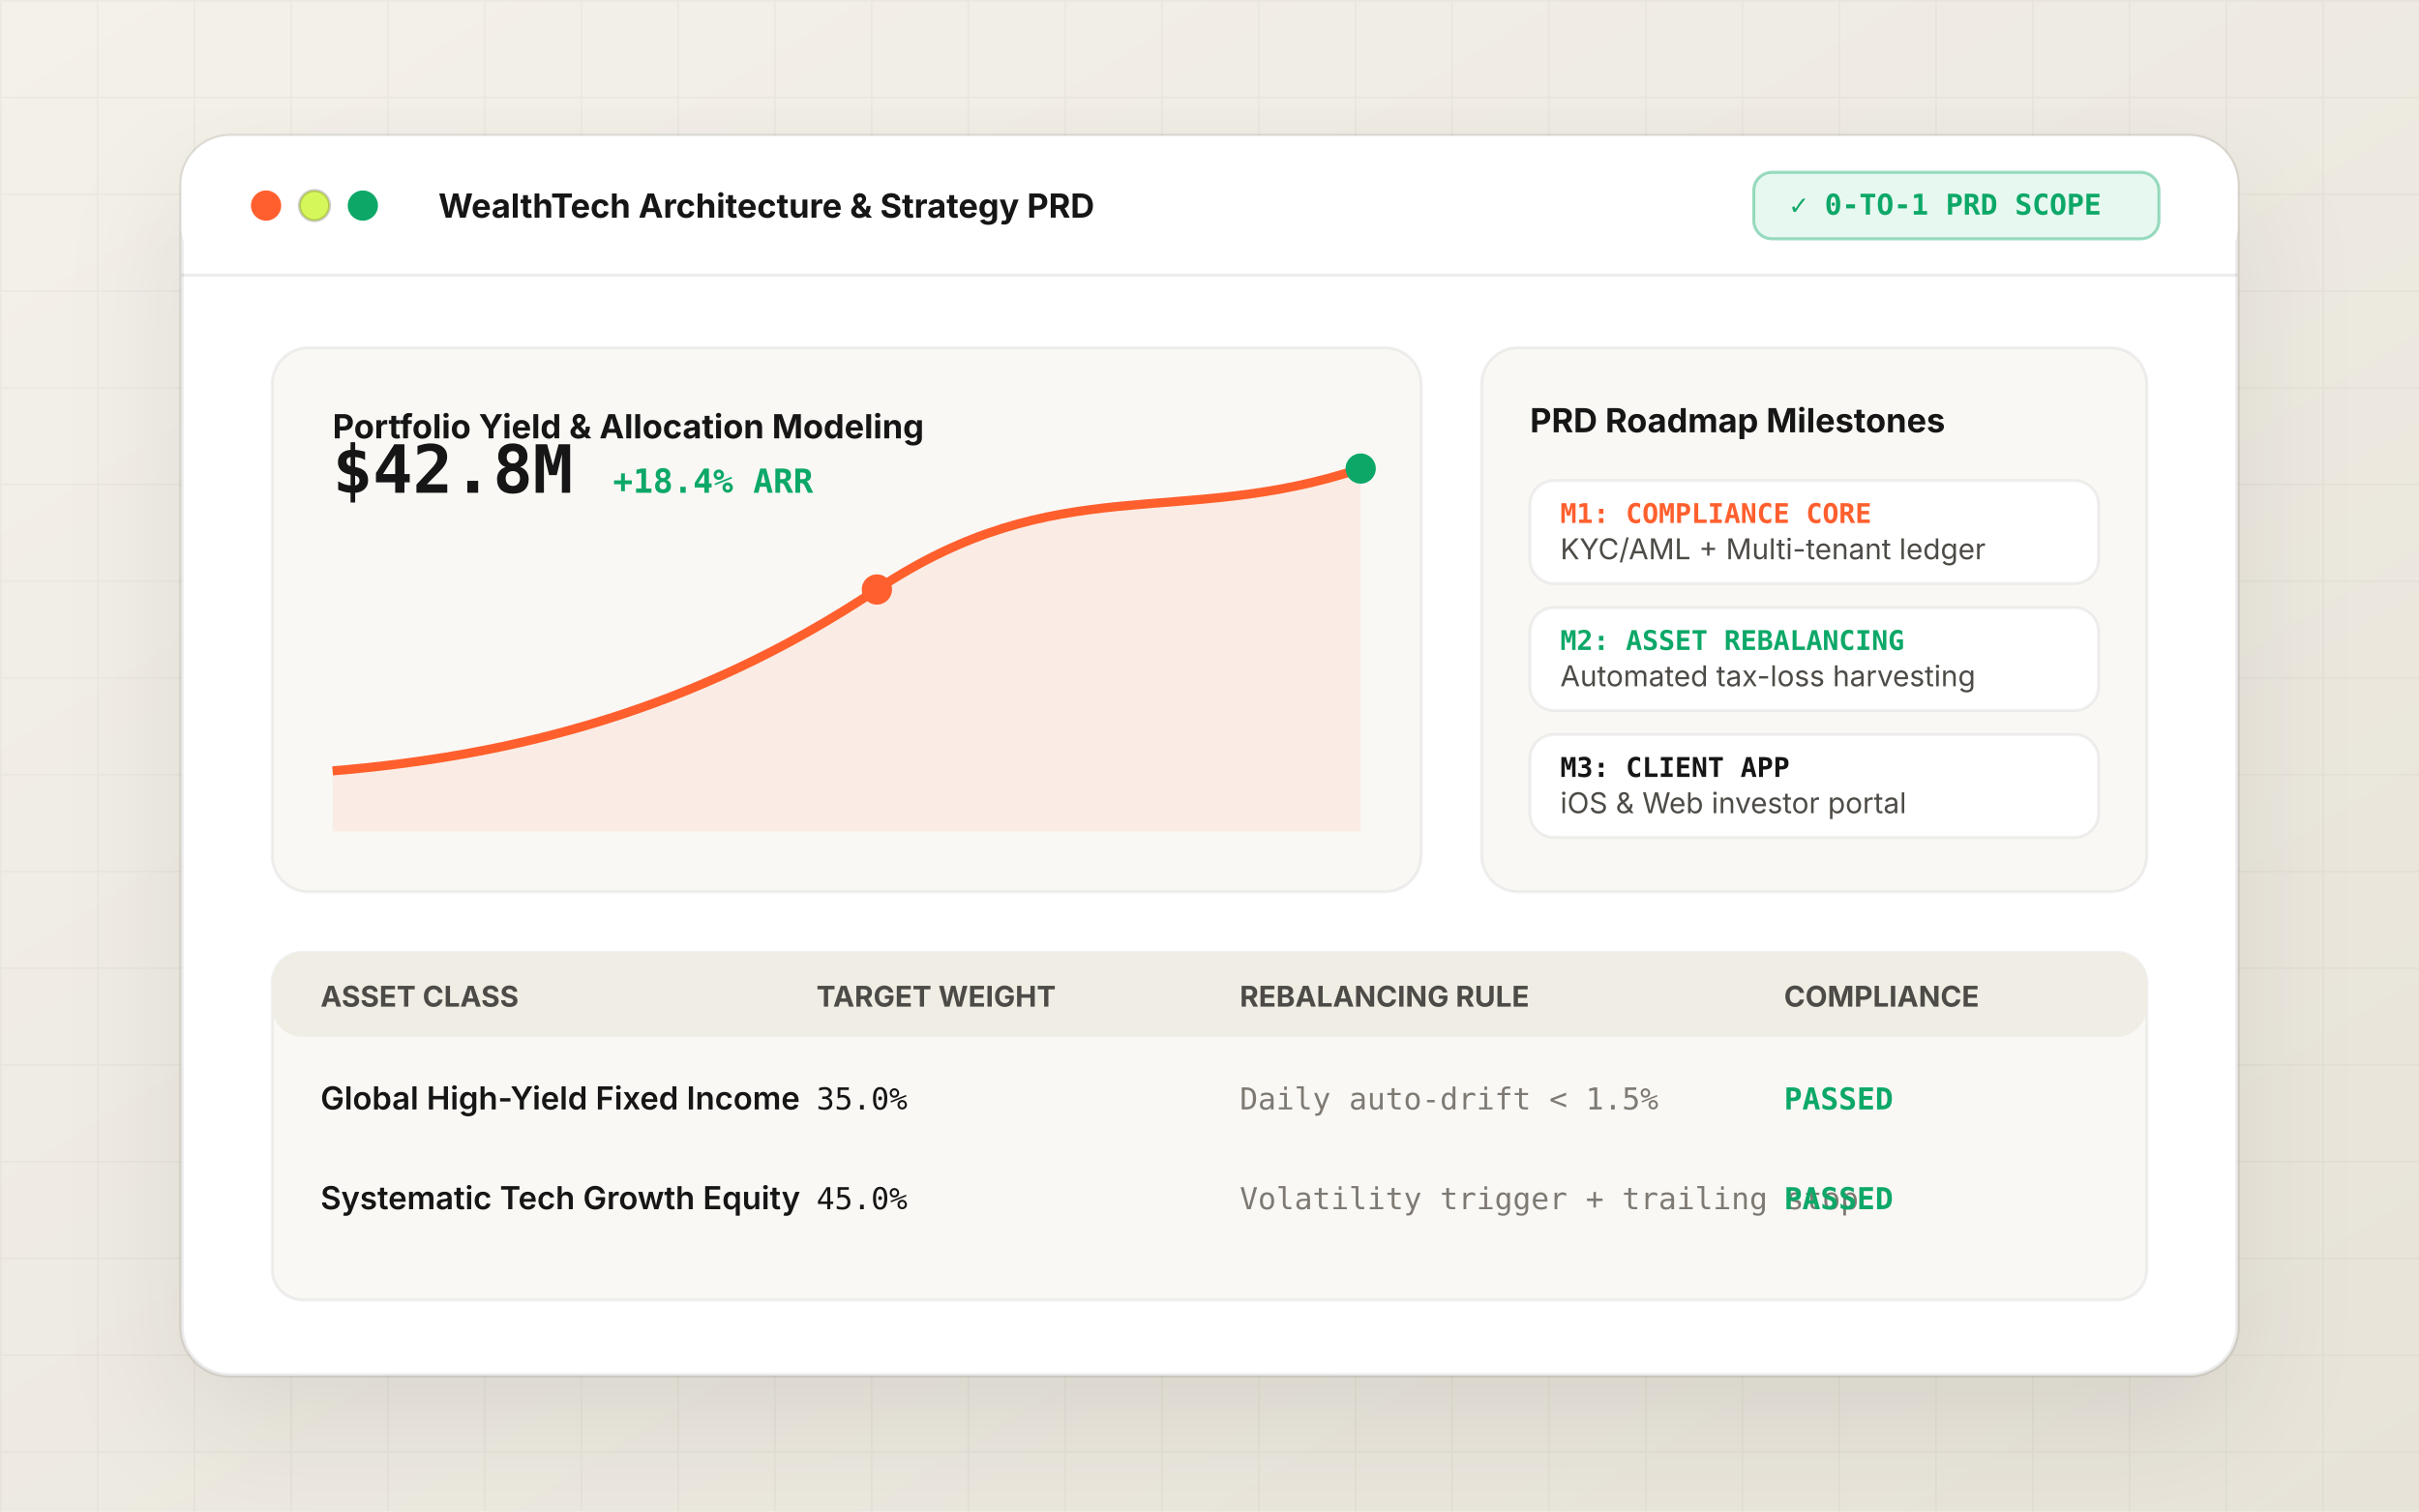
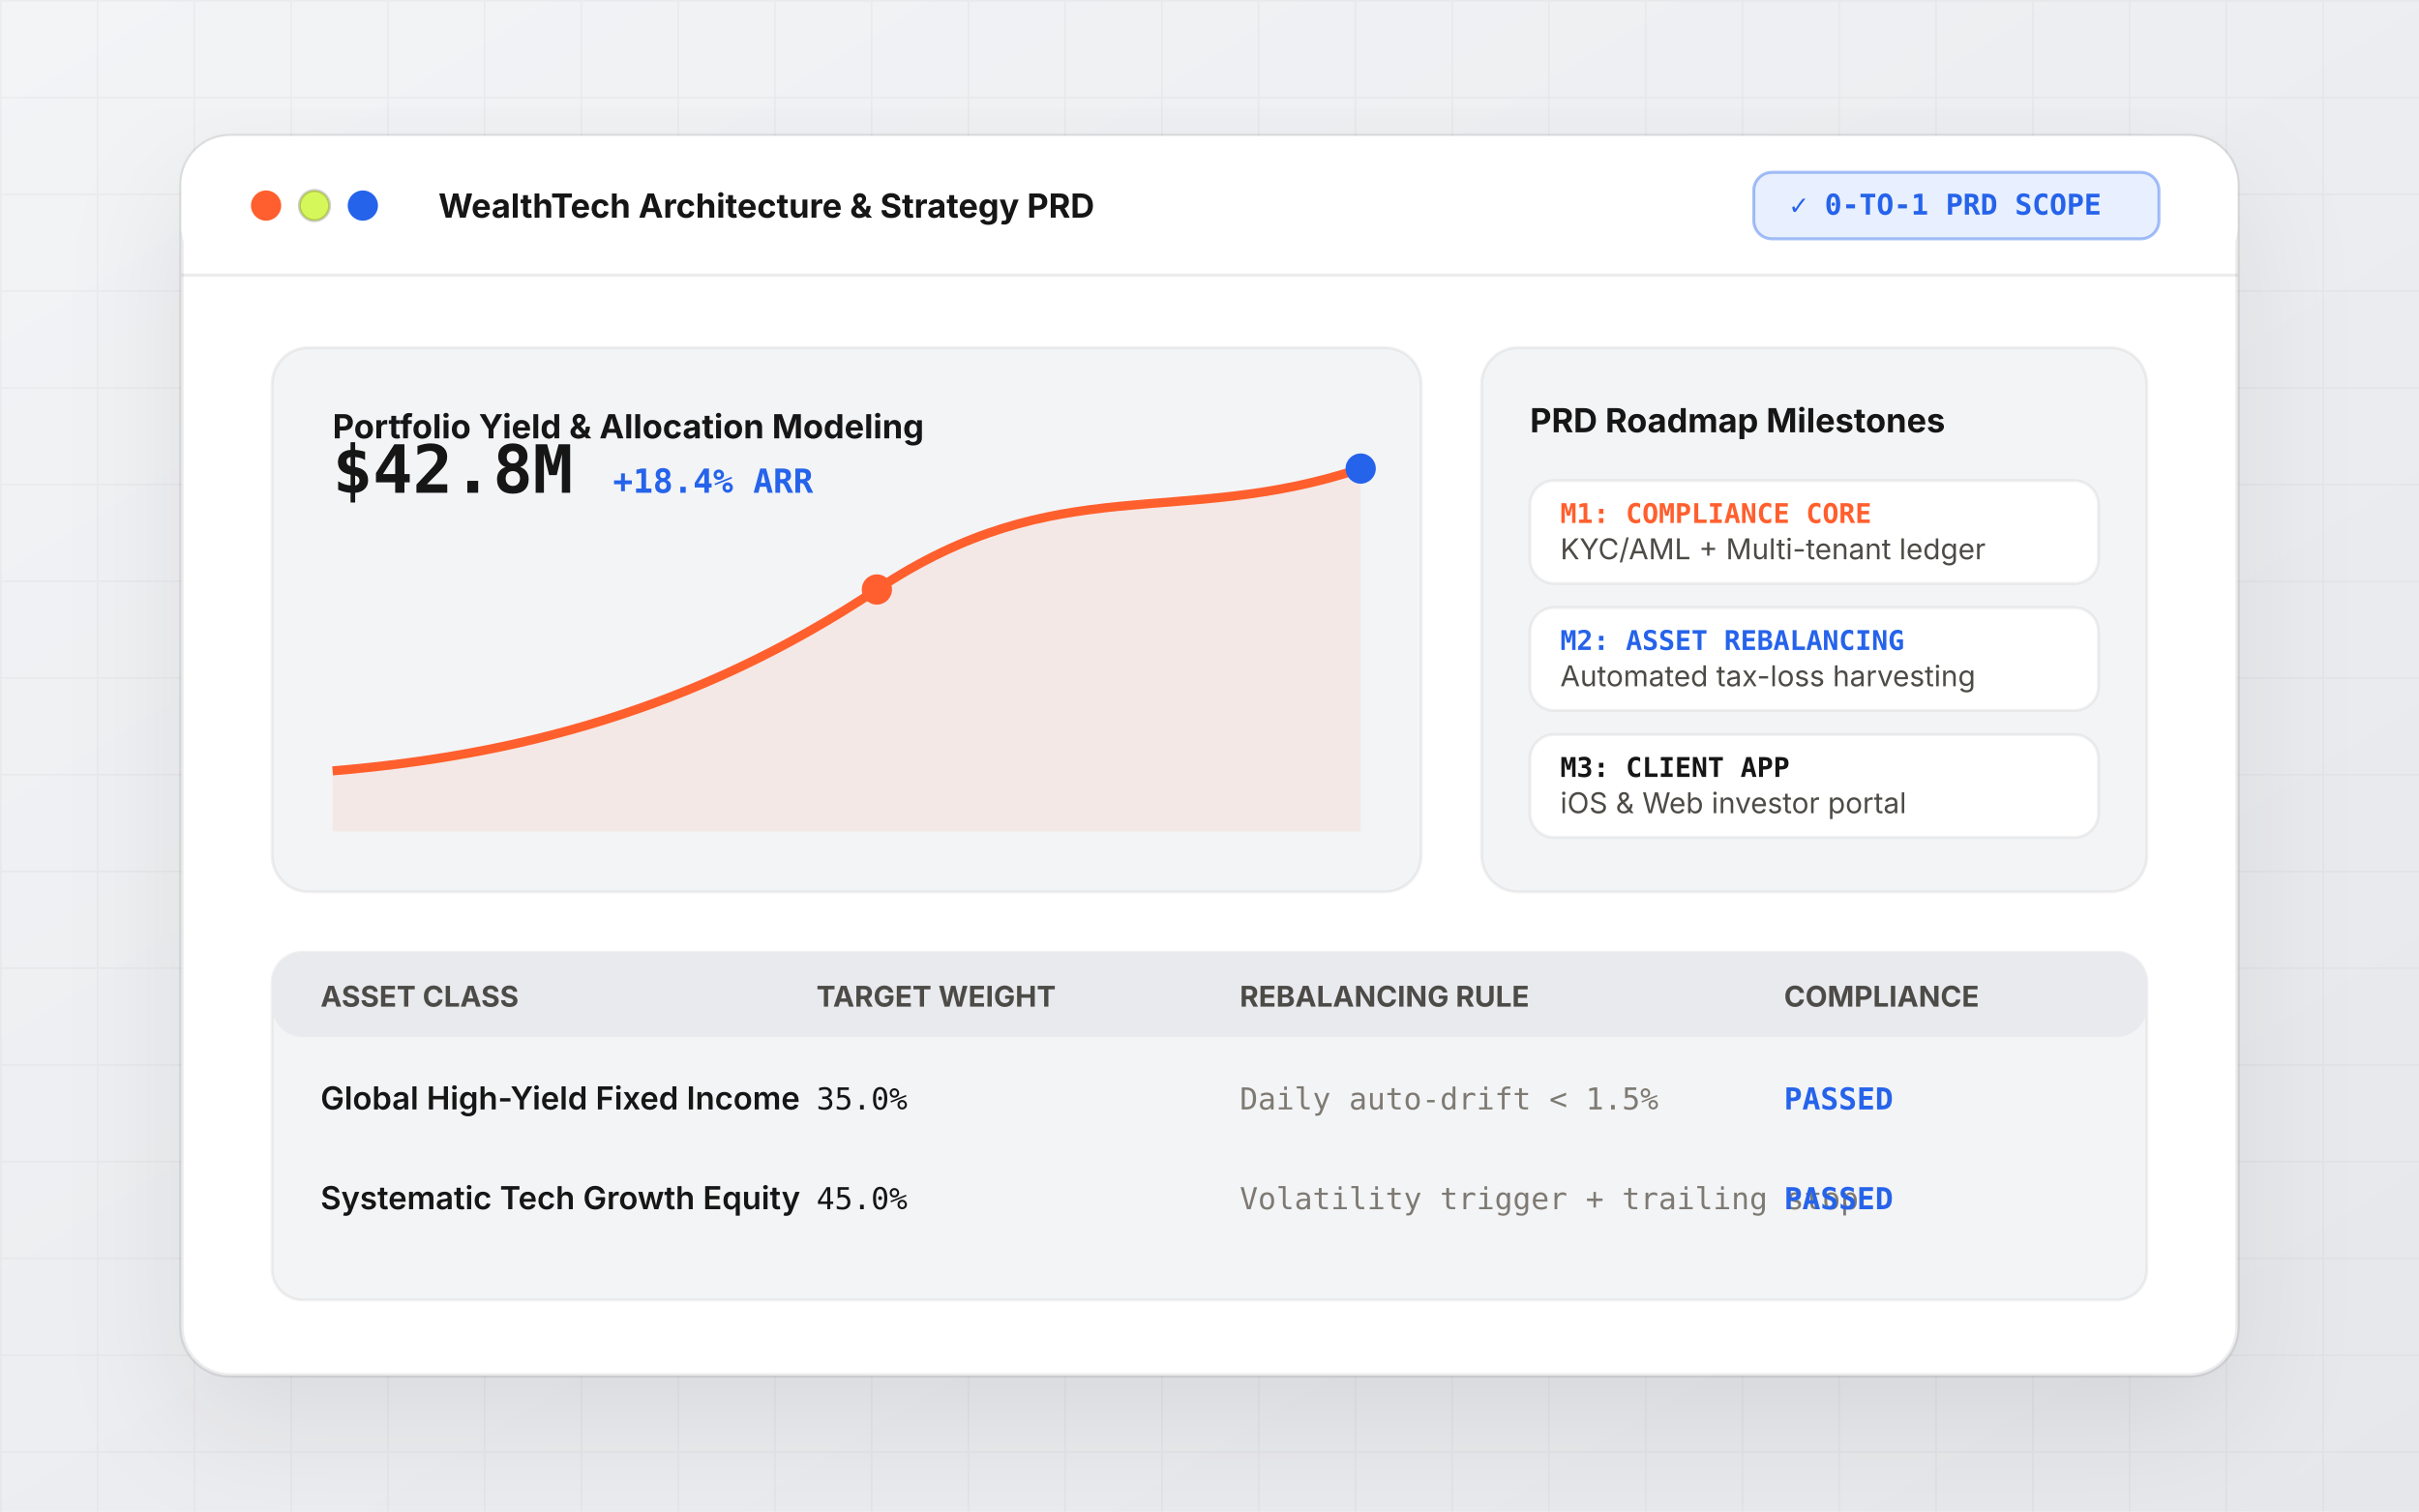
<svg xmlns="http://www.w3.org/2000/svg" viewBox="0 0 800 500" width="100%" height="100%">
  <defs>
    <linearGradient id="fin-bg" x1="0%" y1="0%" x2="100%" y2="100%">
-       <stop offset="0%" stop-color="#F4F1EA" />
-       <stop offset="100%" stop-color="#E7E3D8" />
+       <stop offset="0%" stop-color="#f3f4f6" />
+       <stop offset="100%" stop-color="#e5e7eb" />
    </linearGradient>
    <filter id="fin-shadow" x="-5%" y="-5%" width="110%" height="115%" filterUnits="userSpaceOnUse">
      <feDropShadow dx="0" dy="16" stdDeviation="20" flood-color="#141312" flood-opacity="0.08" />
    </filter>
  </defs>
  <rect width="800" height="500" fill="url(#fin-bg)" />
  <pattern id="fin-grid" width="32" height="32" patternUnits="userSpaceOnUse">
    <path d="M 32 0 L 0 0 0 32" fill="none" stroke="#141312" stroke-width="1" stroke-opacity="0.035" />
  </pattern>
  <rect width="800" height="500" fill="url(#fin-grid)" />
  <g transform="translate(60, 45)" filter="url(#fin-shadow)">
    <rect width="680" height="410" rx="16" fill="#FFFFFF" stroke="#141312" stroke-opacity="0.08" stroke-width="1.5" />
    <rect width="680" height="46" rx="16" fill="#FFFFFF" />
    <path d="M 0 46 L 680 46" stroke="#141312" stroke-opacity="0.08" stroke-width="1" />
    <circle cx="28" cy="23" r="5" fill="#FF5F2D" />
    <circle cx="44" cy="23" r="5" fill="#D6F75A" stroke="#141312" stroke-opacity="0.2" />
-     <circle cx="60" cy="23" r="5" fill="#0DA868" />
+     <circle cx="60" cy="23" r="5" fill="#2563eb" />
    <text x="85" y="27" font-family="-apple-system, sans-serif" font-size="11" font-weight="700" fill="#141312">WealthTech Architecture &amp; Strategy PRD</text>
-     <rect x="520" y="12" width="134" height="22" rx="6" fill="#E7F8F0" stroke="#0DA868" stroke-opacity="0.4" />
-     <text x="532" y="26" font-family="'JetBrains Mono', monospace" font-size="9.5" font-weight="700" fill="#0DA868">✓ 0-TO-1 PRD SCOPE</text>
+     <rect x="520" y="12" width="134" height="22" rx="6" fill="#e8effe" stroke="#2563eb" stroke-opacity="0.4" />
+     <text x="532" y="26" font-family="'JetBrains Mono', monospace" font-size="9.5" font-weight="700" fill="#2563eb">✓ 0-TO-1 PRD SCOPE</text>
    <g transform="translate(30, 70)">
-       <rect width="380" height="180" rx="12" fill="#FAF8F5" stroke="#141312" stroke-opacity="0.06" />
+       <rect width="380" height="180" rx="12" fill="#f3f4f6" stroke="#141312" stroke-opacity="0.06" />
      <text x="20" y="30" font-family="-apple-system, sans-serif" font-size="11" font-weight="700" fill="#141312">Portfolio Yield &amp; Allocation Modeling</text>
-       <text x="20" y="48" font-family="'JetBrains Mono', monospace" font-size="22" font-weight="800" fill="#141312">$42.8M <tspan font-size="11" font-weight="600" fill="#0DA868">+18.4% ARR</tspan>
+       <text x="20" y="48" font-family="'JetBrains Mono', monospace" font-size="22" font-weight="800" fill="#141312">$42.8M <tspan font-size="11" font-weight="600" fill="#2563eb">+18.4% ARR</tspan>
      </text>
      <path d="M 20 140 C 80 135 140 120 200 80 S 300 60 360 40" fill="none" stroke="#FF5F2D" stroke-width="3" />
      <path d="M 20 140 C 80 135 140 120 200 80 S 300 60 360 40 L 360 160 L 20 160 Z" fill="#FF5F2D" fill-opacity="0.08" />
      <circle cx="200" cy="80" r="5" fill="#FF5F2D" />
-       <circle cx="360" cy="40" r="5" fill="#0DA868" />
+       <circle cx="360" cy="40" r="5" fill="#2563eb" />
    </g>
    <g transform="translate(430, 70)">
-       <rect width="220" height="180" rx="12" fill="#FAF8F5" stroke="#141312" stroke-opacity="0.06" />
+       <rect width="220" height="180" rx="12" fill="#f3f4f6" stroke="#141312" stroke-opacity="0.06" />
      <text x="16" y="28" font-family="-apple-system, sans-serif" font-size="11" font-weight="700" fill="#141312">PRD Roadmap Milestones</text>
      <rect x="16" y="44" width="188" height="34" rx="8" fill="#FFFFFF" stroke="#141312" stroke-opacity="0.06" />
      <text x="26" y="58" font-family="'JetBrains Mono', monospace" font-size="9" font-weight="700" fill="#FF5F2D">M1: COMPLIANCE CORE</text>
      <text x="26" y="70" font-family="-apple-system, sans-serif" font-size="9.5" fill="#4E4B46">KYC/AML + Multi-tenant ledger</text>
      <rect x="16" y="86" width="188" height="34" rx="8" fill="#FFFFFF" stroke="#141312" stroke-opacity="0.06" />
-       <text x="26" y="100" font-family="'JetBrains Mono', monospace" font-size="9" font-weight="700" fill="#0DA868">M2: ASSET REBALANCING</text>
+       <text x="26" y="100" font-family="'JetBrains Mono', monospace" font-size="9" font-weight="700" fill="#2563eb">M2: ASSET REBALANCING</text>
      <text x="26" y="112" font-family="-apple-system, sans-serif" font-size="9.5" fill="#4E4B46">Automated tax-loss harvesting</text>
      <rect x="16" y="128" width="188" height="34" rx="8" fill="#FFFFFF" stroke="#141312" stroke-opacity="0.06" />
      <text x="26" y="142" font-family="'JetBrains Mono', monospace" font-size="9" font-weight="700" fill="#141312">M3: CLIENT APP</text>
      <text x="26" y="154" font-family="-apple-system, sans-serif" font-size="9.5" fill="#4E4B46">iOS &amp; Web investor portal</text>
    </g>
    <g transform="translate(30, 270)">
-       <rect width="620" height="115" rx="10" fill="#FAF8F5" stroke="#141312" stroke-opacity="0.06" />
-       <rect width="620" height="28" rx="10" fill="#F0EDE5" />
+       <rect width="620" height="115" rx="10" fill="#f3f4f6" stroke="#141312" stroke-opacity="0.06" />
+       <rect width="620" height="28" rx="10" fill="#e8eaee" />
      <text x="16" y="18" font-family="-apple-system, sans-serif" font-size="9.5" font-weight="700" fill="#4E4B46">ASSET CLASS</text>
      <text x="180" y="18" font-family="-apple-system, sans-serif" font-size="9.5" font-weight="700" fill="#4E4B46">TARGET WEIGHT</text>
      <text x="320" y="18" font-family="-apple-system, sans-serif" font-size="9.5" font-weight="700" fill="#4E4B46">REBALANCING RULE</text>
      <text x="500" y="18" font-family="-apple-system, sans-serif" font-size="9.5" font-weight="700" fill="#4E4B46">COMPLIANCE</text>
      <text x="16" y="52" font-family="-apple-system, sans-serif" font-size="10.5" font-weight="600" fill="#141312">Global High-Yield Fixed Income</text>
      <text x="180" y="52" font-family="'JetBrains Mono', monospace" font-size="10" fill="#141312">35.0%</text>
      <text x="320" y="52" font-family="'JetBrains Mono', monospace" font-size="10" fill="#7E7A73">Daily auto-drift &lt; 1.5%</text>
-       <text x="500" y="52" font-family="'JetBrains Mono', monospace" font-size="10" font-weight="700" fill="#0DA868">PASSED</text>
+       <text x="500" y="52" font-family="'JetBrains Mono', monospace" font-size="10" font-weight="700" fill="#2563eb">PASSED</text>
      <text x="16" y="85" font-family="-apple-system, sans-serif" font-size="10.5" font-weight="600" fill="#141312">Systematic Tech Growth Equity</text>
      <text x="180" y="85" font-family="'JetBrains Mono', monospace" font-size="10" fill="#141312">45.0%</text>
      <text x="320" y="85" font-family="'JetBrains Mono', monospace" font-size="10" fill="#7E7A73">Volatility trigger + trailing stop</text>
-       <text x="500" y="85" font-family="'JetBrains Mono', monospace" font-size="10" font-weight="700" fill="#0DA868">PASSED</text>
+       <text x="500" y="85" font-family="'JetBrains Mono', monospace" font-size="10" font-weight="700" fill="#2563eb">PASSED</text>
    </g>
  </g>
</svg>
